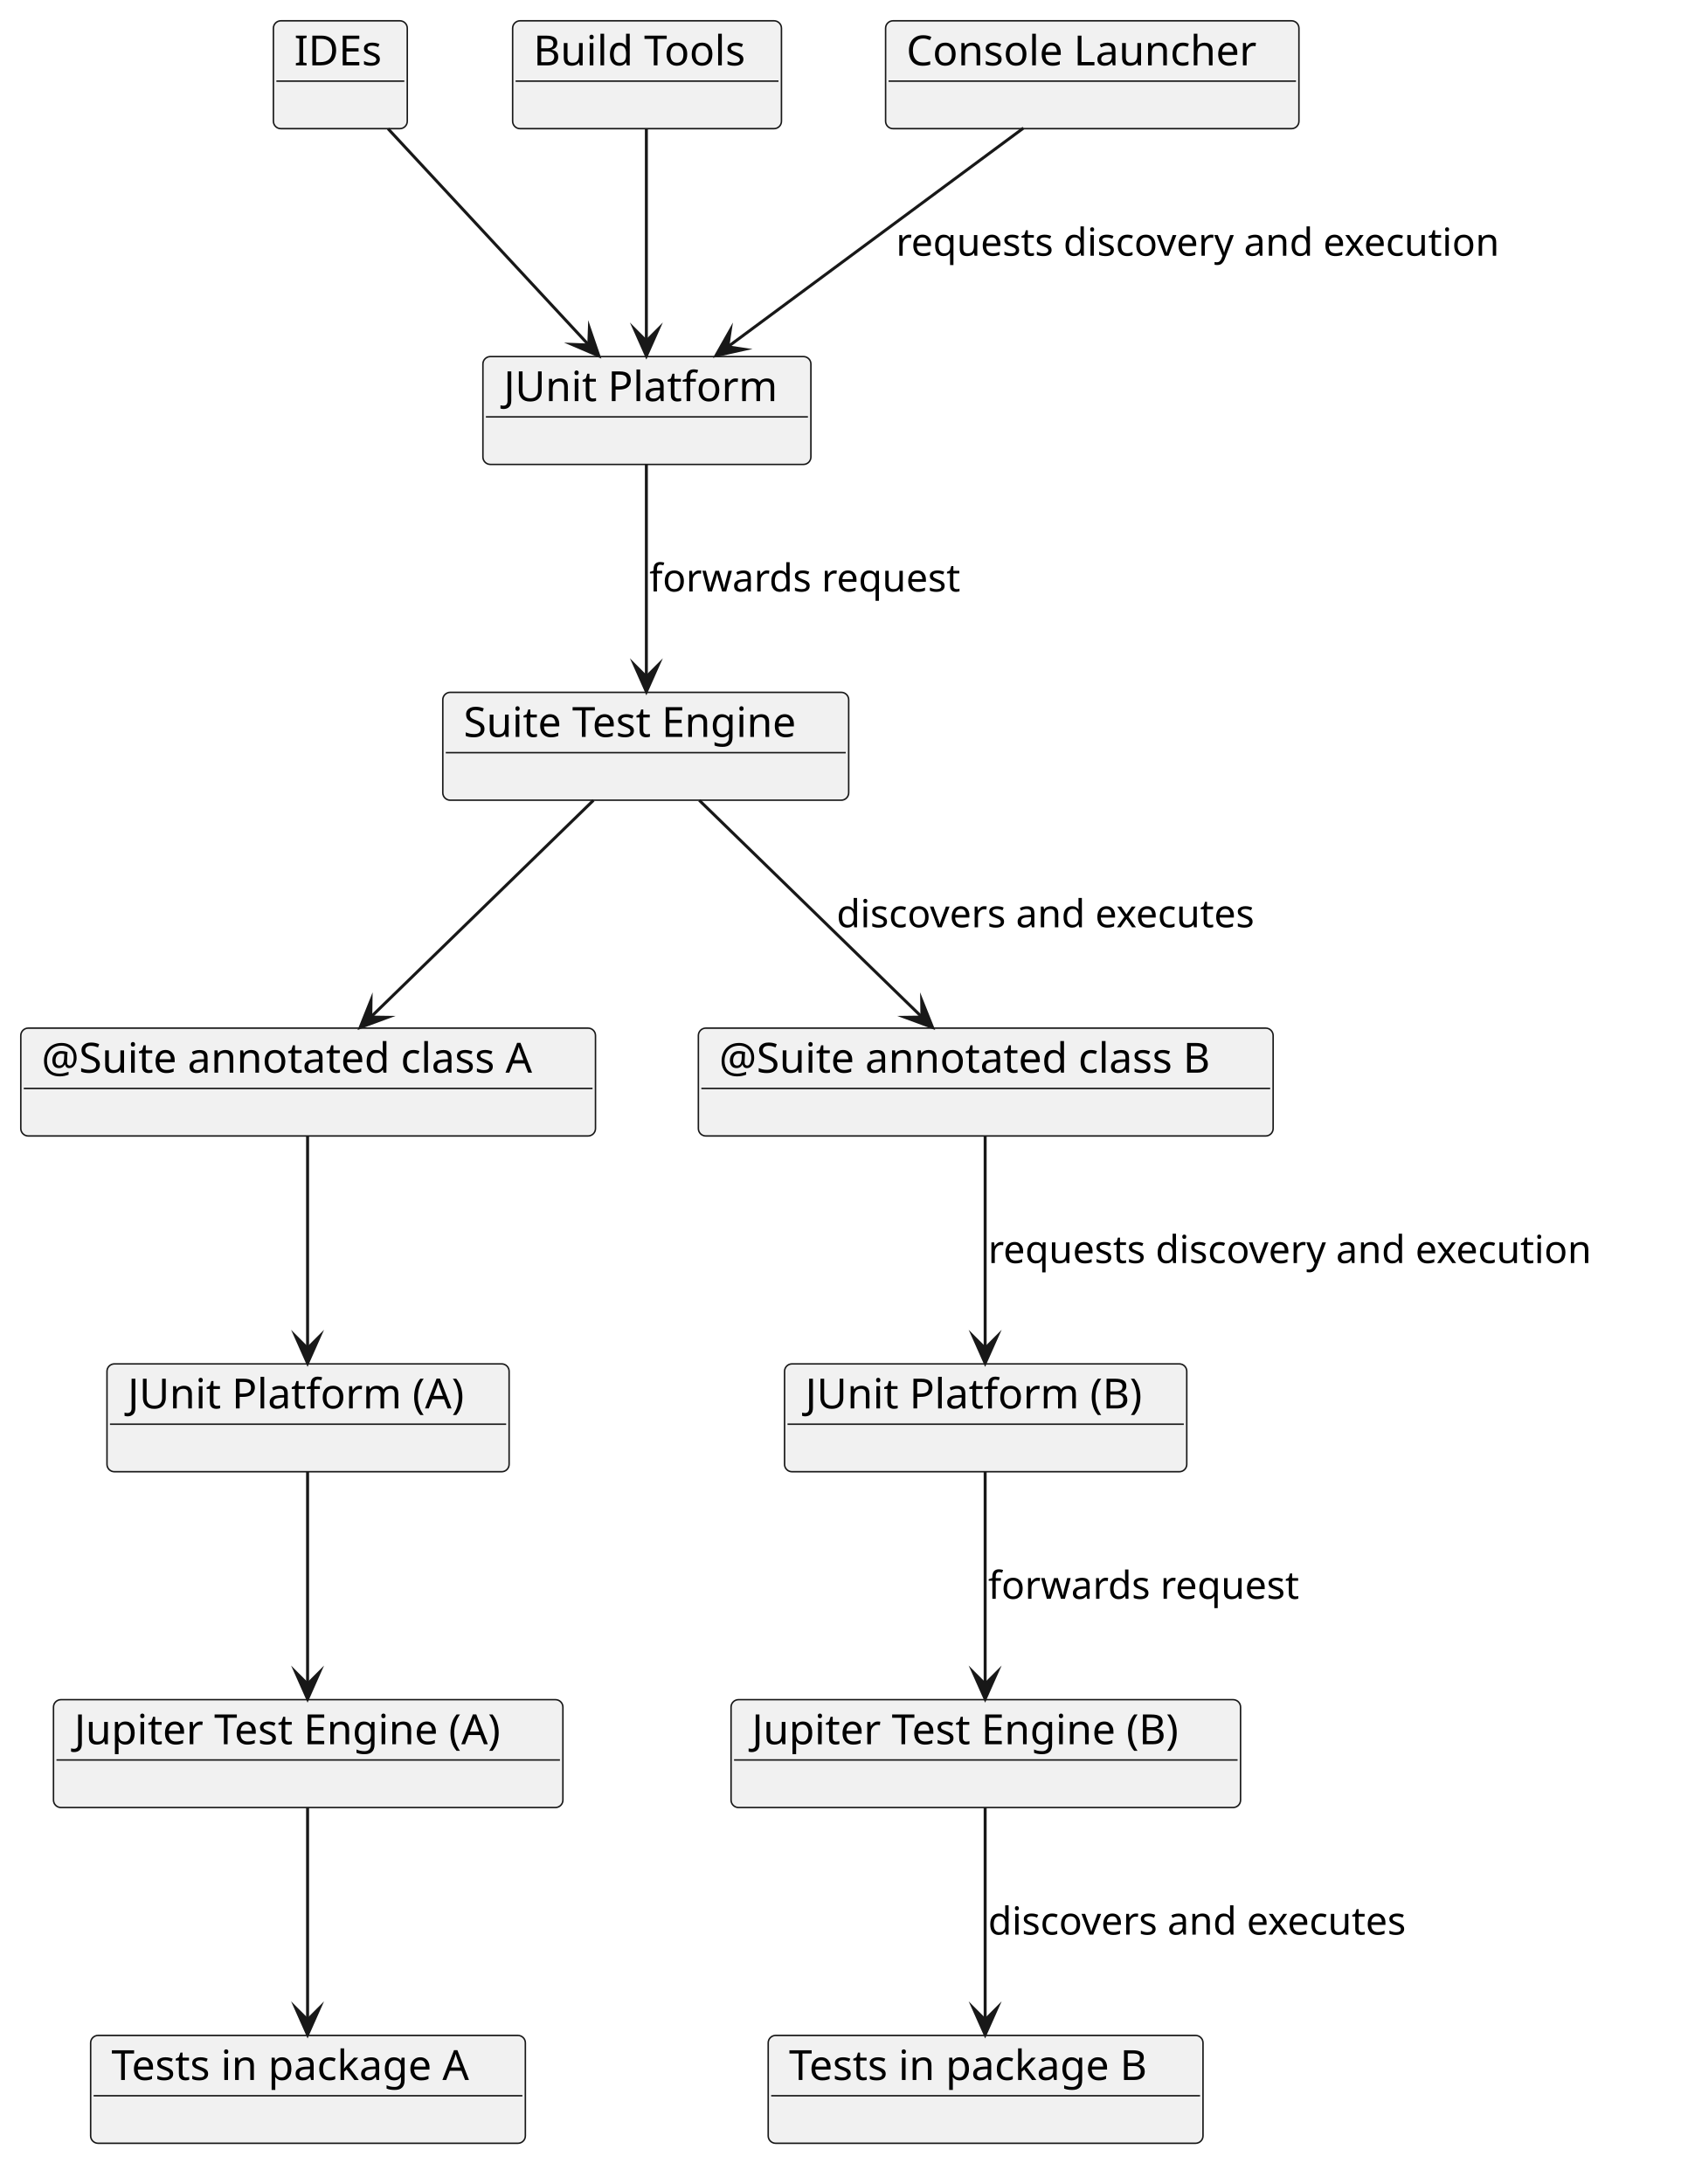
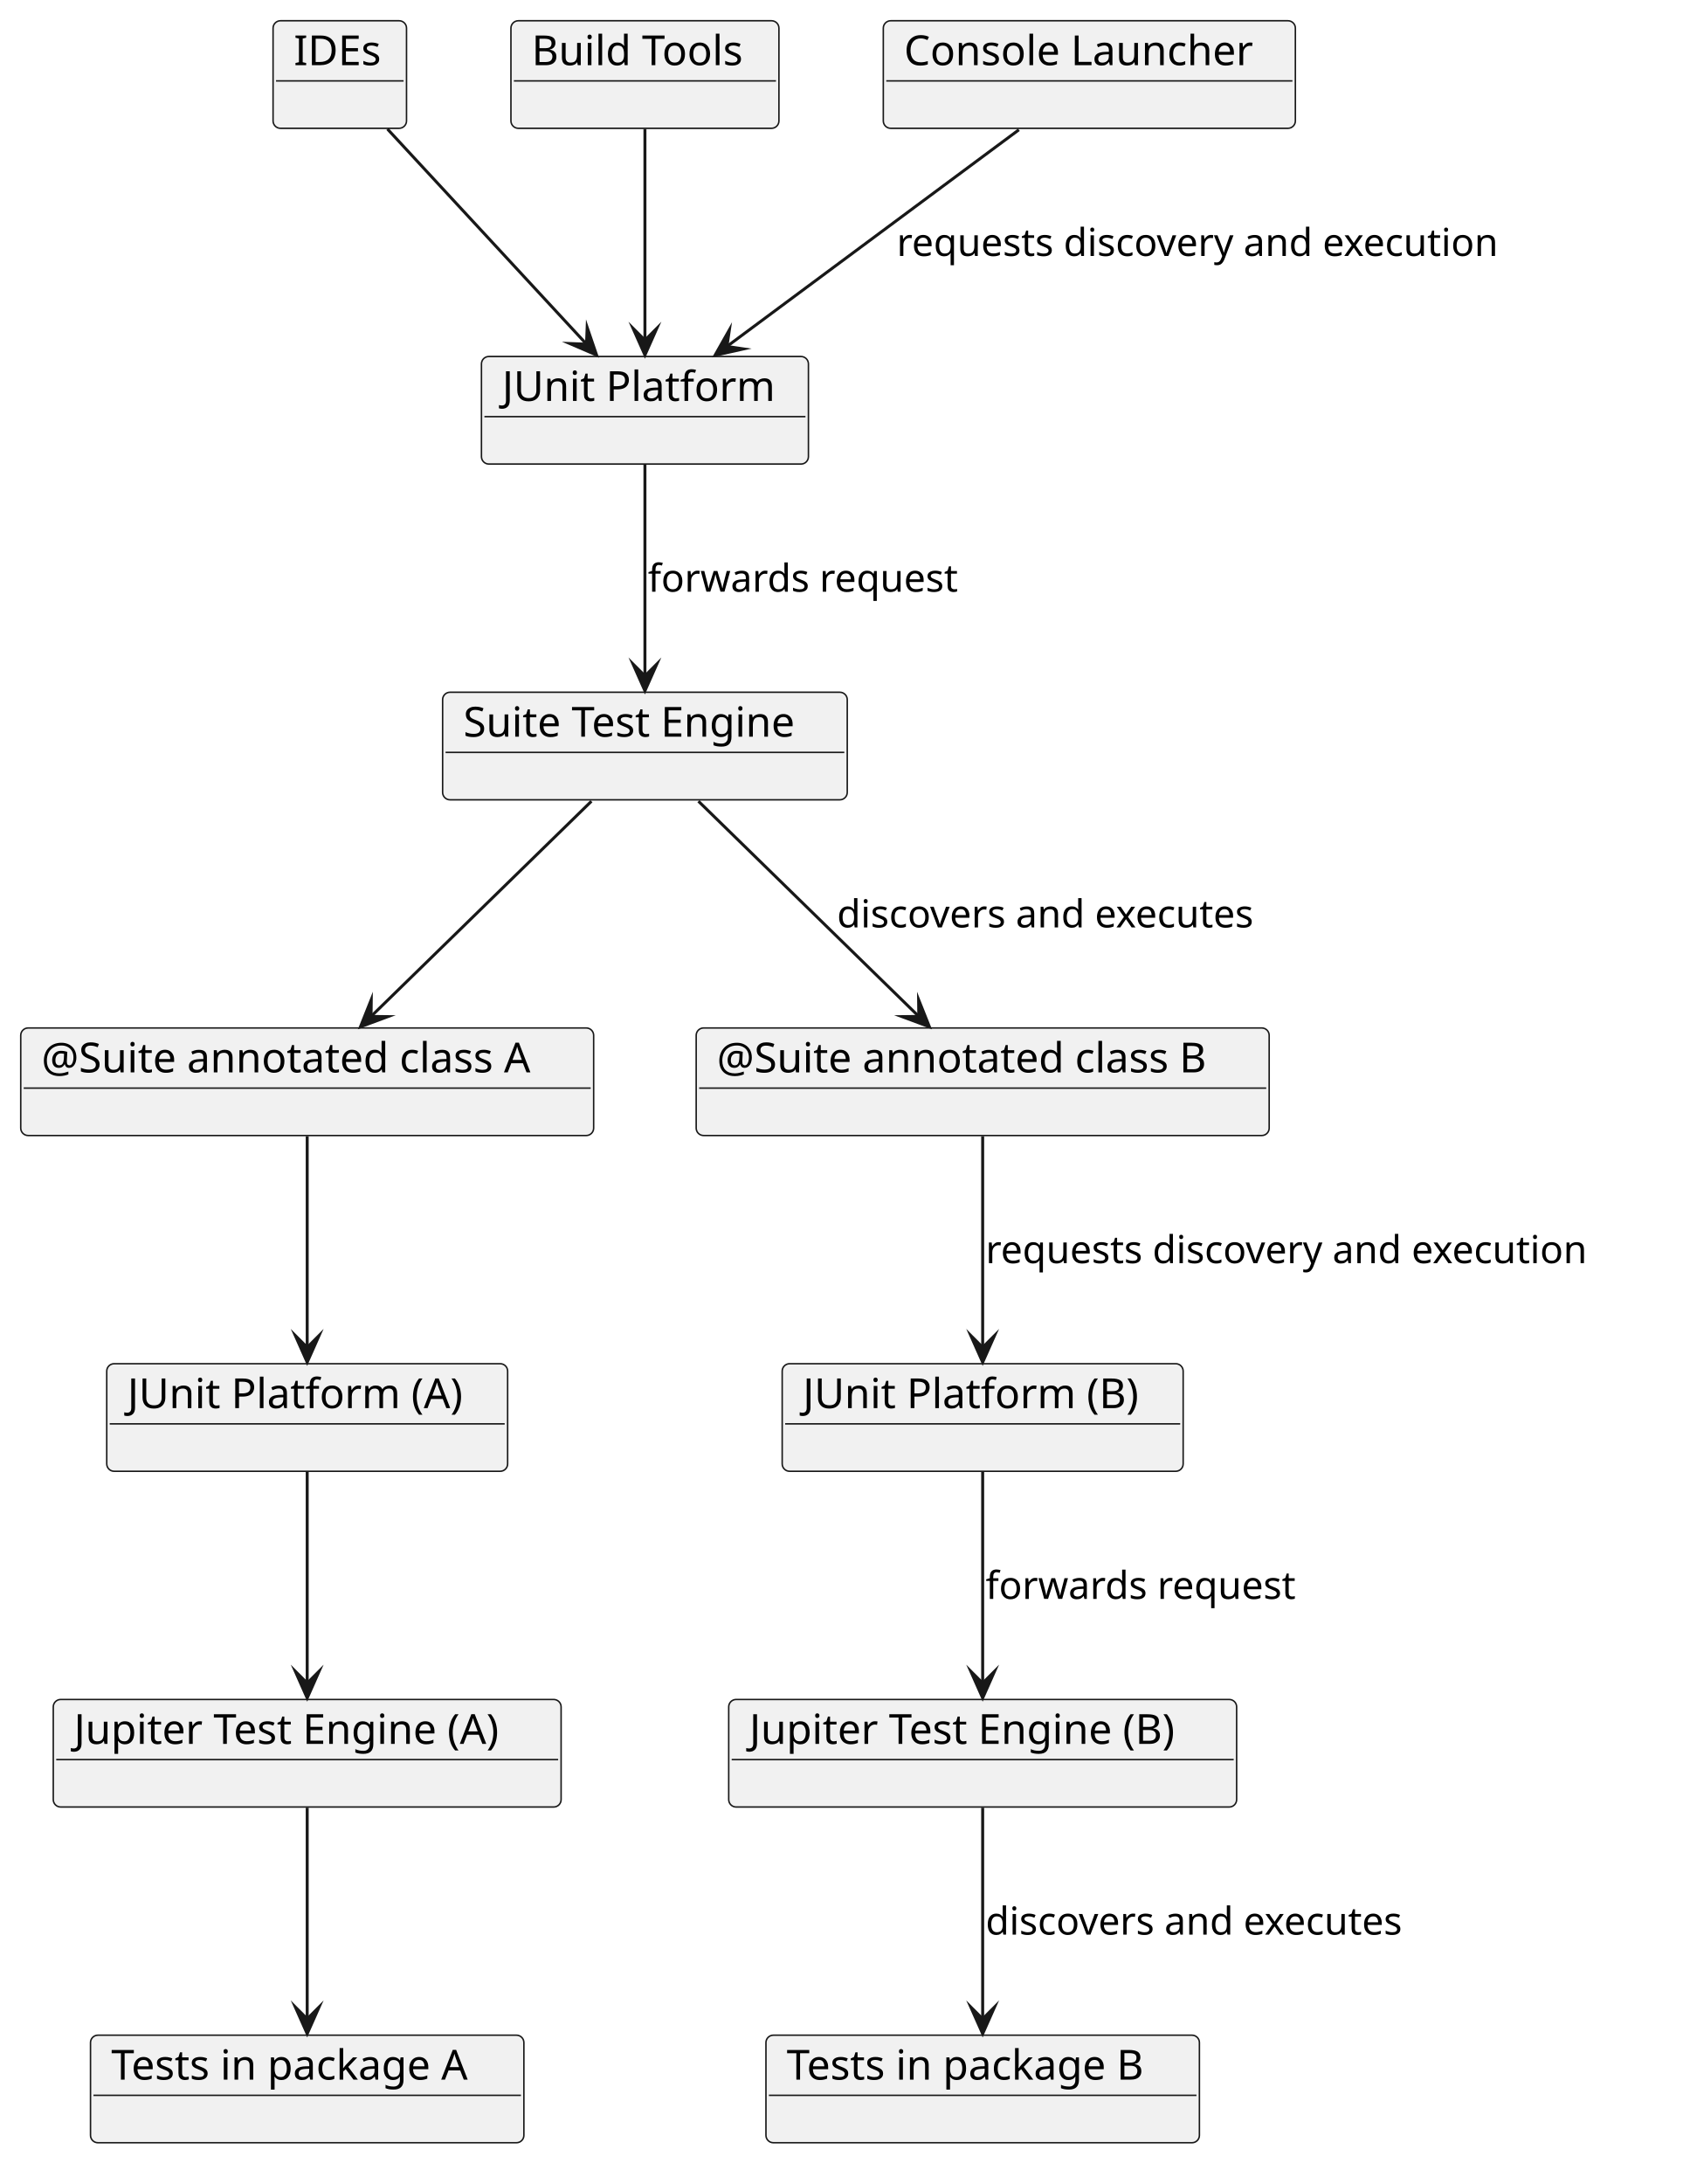
- <svg xmlns="http://www.w3.org/2000/svg" version="1.1" data-diagram-type="CLASS" style="width:568px;height:735px;background:#FFFFFF;" width="568px" height="735px" viewBox="0 0 568 735" zoomAndPan="magnify" preserveAspectRatio="none" contentStyleType="text/css">
+ <svg xmlns="http://www.w3.org/2000/svg" version="1.1" data-diagram-type="CLASS" style="width:568px;height:737px;background:#FFFFFF;" width="568px" height="737px" viewBox="0 0 568 737" zoomAndPan="magnify" preserveAspectRatio="none" contentStyleType="text/css">
  <defs />
  <g font-family="sans-serif" lengthAdjust="spacing">
    <g class="entity" data-qualified-name="IDEs" id="ent0001" data-source-line="1">
-       <rect x="92" y="7" width="45.049" height="36.297" fill="#F1F1F1" style="stroke:#181818;stroke-width:0.5;" rx="2.5" ry="2.5" />
-       <text x="99" y="21.995" fill="#000" font-size="14" textLength="31.049">IDEs</text>
-       <line x1="93" y1="27.297" x2="136.049" y2="27.297" style="stroke:#181818;stroke-width:0.5;" />
+       <rect x="92.17" y="7" width="45.049" height="36.297" fill="#F1F1F1" style="stroke:#181818;stroke-width:0.5;" rx="2.5" ry="2.5" />
+       <text x="99.17" y="21.995" fill="#000" font-size="14" textLength="31.049">IDEs</text>
+       <line x1="93.17" y1="27.297" x2="136.219" y2="27.297" style="stroke:#181818;stroke-width:0.5;" />
    </g>
    <g class="entity" data-qualified-name="Build Tools" id="ent0002" data-source-line="2">
-       <rect x="172.5" y="7" width="90.46" height="36.297" fill="#F1F1F1" style="stroke:#181818;stroke-width:0.5;" rx="2.5" ry="2.5" />
-       <text x="179.5" y="21.995" fill="#000" font-size="14" textLength="76.46">Build Tools</text>
-       <line x1="173.5" y1="27.297" x2="261.96" y2="27.297" style="stroke:#181818;stroke-width:0.5;" />
+       <rect x="172.46" y="7" width="90.46" height="36.297" fill="#F1F1F1" style="stroke:#181818;stroke-width:0.5;" rx="2.5" ry="2.5" />
+       <text x="179.46" y="21.995" fill="#000" font-size="14" textLength="76.46">Build Tools</text>
+       <line x1="173.46" y1="27.297" x2="261.92" y2="27.297" style="stroke:#181818;stroke-width:0.5;" />
    </g>
    <g class="entity" data-qualified-name="Console Launcher" id="ent0003" data-source-line="3">
-       <rect x="298" y="7" width="139.091" height="36.297" fill="#F1F1F1" style="stroke:#181818;stroke-width:0.5;" rx="2.5" ry="2.5" />
-       <text x="305" y="21.995" fill="#000" font-size="14" textLength="125.091">Console Launcher</text>
-       <line x1="299" y1="27.297" x2="436.091" y2="27.297" style="stroke:#181818;stroke-width:0.5;" />
+       <rect x="298.15" y="7" width="139.091" height="36.297" fill="#F1F1F1" style="stroke:#181818;stroke-width:0.5;" rx="2.5" ry="2.5" />
+       <text x="305.15" y="21.995" fill="#000" font-size="14" textLength="125.091">Console Launcher</text>
+       <line x1="299.15" y1="27.297" x2="436.241" y2="27.297" style="stroke:#181818;stroke-width:0.5;" />
    </g>
    <g class="entity" data-qualified-name="JUnit Platform" id="ent0004" data-source-line="5">
-       <rect x="162.5" y="120" width="110.366" height="36.297" fill="#F1F1F1" style="stroke:#181818;stroke-width:0.5;" rx="2.5" ry="2.5" />
-       <text x="169.5" y="134.995" fill="#000" font-size="14" textLength="96.366">JUnit Platform</text>
-       <line x1="163.5" y1="140.297" x2="271.866" y2="140.297" style="stroke:#181818;stroke-width:0.5;" />
+       <rect x="162.51" y="120.3" width="110.366" height="36.297" fill="#F1F1F1" style="stroke:#181818;stroke-width:0.5;" rx="2.5" ry="2.5" />
+       <text x="169.51" y="135.295" fill="#000" font-size="14" textLength="96.366">JUnit Platform</text>
+       <line x1="163.51" y1="140.597" x2="271.876" y2="140.597" style="stroke:#181818;stroke-width:0.5;" />
    </g>
    <g class="entity" data-qualified-name="Suite Test Engine" id="ent0005" data-source-line="6">
-       <rect x="149" y="233" width="136.582" height="36.297" fill="#F1F1F1" style="stroke:#181818;stroke-width:0.5;" rx="2.5" ry="2.5" />
-       <text x="156" y="247.995" fill="#000" font-size="14" textLength="122.582">Suite Test Engine</text>
-       <line x1="150" y1="253.297" x2="284.582" y2="253.297" style="stroke:#181818;stroke-width:0.5;" />
+       <rect x="149.4" y="233.6" width="136.582" height="36.297" fill="#F1F1F1" style="stroke:#181818;stroke-width:0.5;" rx="2.5" ry="2.5" />
+       <text x="156.4" y="248.595" fill="#000" font-size="14" textLength="122.582">Suite Test Engine</text>
+       <line x1="150.4" y1="253.897" x2="284.982" y2="253.897" style="stroke:#181818;stroke-width:0.5;" />
    </g>
    <g class="entity" data-qualified-name=".Suite annotated class A" id="ent0006" data-source-line="8">
-       <rect x="7" y="346" width="193.382" height="36.297" fill="#F1F1F1" style="stroke:#181818;stroke-width:0.5;" rx="2.5" ry="2.5" />
-       <text x="14" y="360.995" fill="#000" font-size="14" textLength="179.382">@Suite annotated class A</text>
-       <line x1="8" y1="366.297" x2="199.382" y2="366.297" style="stroke:#181818;stroke-width:0.5;" />
+       <rect x="7" y="346.89" width="193.382" height="36.297" fill="#F1F1F1" style="stroke:#181818;stroke-width:0.5;" rx="2.5" ry="2.5" />
+       <text x="14" y="361.885" fill="#000" font-size="14" textLength="179.382">@Suite annotated class A</text>
+       <line x1="8" y1="367.187" x2="199.382" y2="367.187" style="stroke:#181818;stroke-width:0.5;" />
    </g>
    <g class="entity" data-qualified-name=".Suite annotated class B" id="ent0007" data-source-line="9">
-       <rect x="235" y="346" width="193.409" height="36.297" fill="#F1F1F1" style="stroke:#181818;stroke-width:0.5;" rx="2.5" ry="2.5" />
-       <text x="242" y="360.995" fill="#000" font-size="14" textLength="179.409">@Suite annotated class B</text>
-       <line x1="236" y1="366.297" x2="427.409" y2="366.297" style="stroke:#181818;stroke-width:0.5;" />
+       <rect x="234.99" y="346.89" width="193.409" height="36.297" fill="#F1F1F1" style="stroke:#181818;stroke-width:0.5;" rx="2.5" ry="2.5" />
+       <text x="241.99" y="361.885" fill="#000" font-size="14" textLength="179.409">@Suite annotated class B</text>
+       <line x1="235.99" y1="367.187" x2="427.399" y2="367.187" style="stroke:#181818;stroke-width:0.5;" />
    </g>
    <g class="entity" data-qualified-name="JUnit Platform .A." id="ent0008" data-source-line="10">
-       <rect x="36" y="459" width="135.317" height="36.297" fill="#F1F1F1" style="stroke:#181818;stroke-width:0.5;" rx="2.5" ry="2.5" />
-       <text x="43" y="473.995" fill="#000" font-size="14" textLength="121.317">JUnit Platform (A)</text>
-       <line x1="37" y1="479.297" x2="170.317" y2="479.297" style="stroke:#181818;stroke-width:0.5;" />
+       <rect x="36.03" y="460.19" width="135.317" height="36.297" fill="#F1F1F1" style="stroke:#181818;stroke-width:0.5;" rx="2.5" ry="2.5" />
+       <text x="43.03" y="475.185" fill="#000" font-size="14" textLength="121.317">JUnit Platform (A)</text>
+       <line x1="37.03" y1="480.487" x2="170.347" y2="480.487" style="stroke:#181818;stroke-width:0.5;" />
    </g>
    <g class="entity" data-qualified-name="JUnit Platform .B." id="ent0009" data-source-line="11">
-       <rect x="264" y="459" width="135.345" height="36.297" fill="#F1F1F1" style="stroke:#181818;stroke-width:0.5;" rx="2.5" ry="2.5" />
-       <text x="271" y="473.995" fill="#000" font-size="14" textLength="121.345">JUnit Platform (B)</text>
-       <line x1="265" y1="479.297" x2="398.345" y2="479.297" style="stroke:#181818;stroke-width:0.5;" />
+       <rect x="264.02" y="460.19" width="135.345" height="36.297" fill="#F1F1F1" style="stroke:#181818;stroke-width:0.5;" rx="2.5" ry="2.5" />
+       <text x="271.02" y="475.185" fill="#000" font-size="14" textLength="121.345">JUnit Platform (B)</text>
+       <line x1="265.02" y1="480.487" x2="398.365" y2="480.487" style="stroke:#181818;stroke-width:0.5;" />
    </g>
    <g class="entity" data-qualified-name="Jupiter Test Engine .A." id="ent0010" data-source-line="12">
-       <rect x="18" y="572" width="171.418" height="36.297" fill="#F1F1F1" style="stroke:#181818;stroke-width:0.5;" rx="2.5" ry="2.5" />
-       <text x="25" y="586.995" fill="#000" font-size="14" textLength="157.418">Jupiter Test Engine (A)</text>
-       <line x1="19" y1="592.297" x2="188.418" y2="592.297" style="stroke:#181818;stroke-width:0.5;" />
+       <rect x="17.98" y="573.49" width="171.418" height="36.297" fill="#F1F1F1" style="stroke:#181818;stroke-width:0.5;" rx="2.5" ry="2.5" />
+       <text x="24.98" y="588.485" fill="#000" font-size="14" textLength="157.418">Jupiter Test Engine (A)</text>
+       <line x1="18.98" y1="593.787" x2="188.398" y2="593.787" style="stroke:#181818;stroke-width:0.5;" />
    </g>
    <g class="entity" data-qualified-name="Jupiter Test Engine .B." id="ent0011" data-source-line="13">
-       <rect x="246" y="572" width="171.445" height="36.297" fill="#F1F1F1" style="stroke:#181818;stroke-width:0.5;" rx="2.5" ry="2.5" />
-       <text x="253" y="586.995" fill="#000" font-size="14" textLength="157.445">Jupiter Test Engine (B)</text>
-       <line x1="247" y1="592.297" x2="416.445" y2="592.297" style="stroke:#181818;stroke-width:0.5;" />
+       <rect x="245.97" y="573.49" width="171.445" height="36.297" fill="#F1F1F1" style="stroke:#181818;stroke-width:0.5;" rx="2.5" ry="2.5" />
+       <text x="252.97" y="588.485" fill="#000" font-size="14" textLength="157.445">Jupiter Test Engine (B)</text>
+       <line x1="246.97" y1="593.787" x2="416.415" y2="593.787" style="stroke:#181818;stroke-width:0.5;" />
    </g>
    <g class="entity" data-qualified-name="Tests in package A" id="ent0012" data-source-line="14">
-       <rect x="30.5" y="685" width="146.282" height="36.297" fill="#F1F1F1" style="stroke:#181818;stroke-width:0.5;" rx="2.5" ry="2.5" />
-       <text x="37.5" y="699.995" fill="#000" font-size="14" textLength="132.282">Tests in package A</text>
-       <line x1="31.5" y1="705.297" x2="175.782" y2="705.297" style="stroke:#181818;stroke-width:0.5;" />
+       <rect x="30.55" y="686.78" width="146.282" height="36.297" fill="#F1F1F1" style="stroke:#181818;stroke-width:0.5;" rx="2.5" ry="2.5" />
+       <text x="37.55" y="701.775" fill="#000" font-size="14" textLength="132.282">Tests in package A</text>
+       <line x1="31.55" y1="707.077" x2="175.832" y2="707.077" style="stroke:#181818;stroke-width:0.5;" />
    </g>
    <g class="entity" data-qualified-name="Tests in package B" id="ent0013" data-source-line="15">
-       <rect x="258.5" y="685" width="146.31" height="36.297" fill="#F1F1F1" style="stroke:#181818;stroke-width:0.5;" rx="2.5" ry="2.5" />
-       <text x="265.5" y="699.995" fill="#000" font-size="14" textLength="132.31">Tests in package B</text>
-       <line x1="259.5" y1="705.297" x2="403.81" y2="705.297" style="stroke:#181818;stroke-width:0.5;" />
+       <rect x="258.54" y="686.78" width="146.31" height="36.297" fill="#F1F1F1" style="stroke:#181818;stroke-width:0.5;" rx="2.5" ry="2.5" />
+       <text x="265.54" y="701.775" fill="#000" font-size="14" textLength="132.31">Tests in package B</text>
+       <line x1="259.54" y1="707.077" x2="403.85" y2="707.077" style="stroke:#181818;stroke-width:0.5;" />
    </g>
    <g class="link" data-entity-1="ent0001" data-entity-2="ent0004" id="lnk14" data-source-line="17" data-link-type="dependency">
-       <path d="M130.59,43.34 C149.94,64.2 178.819,95.315 198.119,116.115" style="stroke:#181818;stroke-width:1;" fill="none" id="IDEs-to-JUnit Platform" codeLine="17" />
-       <polygon points="201.52,119.78,198.331,110.462,198.119,116.115,192.466,115.903,201.52,119.78" fill="#181818" style="stroke:#181818;stroke-width:1;stroke-linejoin:miter;stroke-miterlimit:10;" />
+       <path d="M130.78,43.54 C150.02,64.33 178.633,95.251 197.973,116.141" style="stroke:#181818;stroke-width:1;" fill="none" id="IDEs-to-JUnit Platform" codeLine="17" />
+       <polygon points="201.37,119.81,198.191,110.488,197.973,116.141,192.321,115.923,201.37,119.81" fill="#181818" style="stroke:#181818;stroke-width:1;stroke-linejoin:miter;stroke-miterlimit:10;" />
    </g>
    <g class="link" data-entity-1="ent0002" data-entity-2="ent0004" id="lnk15" data-source-line="18" data-link-type="dependency">
-       <path d="M217.5,43.34 C217.5,64.2 217.5,93.98 217.5,114.78" style="stroke:#181818;stroke-width:1;" fill="none" id="Build Tools-to-JUnit Platform" codeLine="18" />
-       <polygon points="217.5,119.78,221.5,110.78,217.5,114.78,213.5,110.78,217.5,119.78" fill="#181818" style="stroke:#181818;stroke-width:1;stroke-linejoin:miter;stroke-miterlimit:10;" />
+       <path d="M217.69,43.54 C217.69,64.33 217.69,93.92 217.69,114.81" style="stroke:#181818;stroke-width:1;" fill="none" id="Build Tools-to-JUnit Platform" codeLine="18" />
+       <polygon points="217.69,119.81,221.69,110.81,217.69,114.81,213.69,110.81,217.69,119.81" fill="#181818" style="stroke:#181818;stroke-width:1;stroke-linejoin:miter;stroke-miterlimit:10;" />
    </g>
    <g class="link" data-entity-1="ent0003" data-entity-2="ent0004" id="lnk16" data-source-line="19" data-link-type="dependency">
-       <path d="M344.39,43.1 C316.29,63.9 273.129,95.836 244.899,116.726" style="stroke:#181818;stroke-width:1;" fill="none" id="Console Launcher-to-JUnit Platform" codeLine="19" />
-       <polygon points="240.88,119.7,250.494,117.562,244.899,116.726,245.735,111.131,240.88,119.7" fill="#181818" style="stroke:#181818;stroke-width:1;stroke-linejoin:miter;stroke-miterlimit:10;" />
-       <text x="301.5" y="86.067" fill="#000" font-size="13" textLength="219.775">requests discovery and execution</text>
+       <path d="M343.92,43.79 C315.84,64.63 273.406,96.111 245.366,116.911" style="stroke:#181818;stroke-width:1;" fill="none" id="Console Launcher-to-JUnit Platform" codeLine="19" />
+       <polygon points="241.35,119.89,250.961,117.741,245.366,116.911,246.195,111.315,241.35,119.89" fill="#181818" style="stroke:#181818;stroke-width:1;stroke-linejoin:miter;stroke-miterlimit:10;" />
+       <text x="302.67" y="86.367" fill="#000" font-size="13" textLength="219.775">requests discovery and execution</text>
    </g>
    <g class="link" data-entity-1="ent0004" data-entity-2="ent0005" id="lnk17" data-source-line="20" data-link-type="dependency">
-       <path d="M217.5,156.34 C217.5,177.2 217.5,206.98 217.5,227.78" style="stroke:#181818;stroke-width:1;" fill="none" id="JUnit Platform-to-Suite Test Engine" codeLine="20" />
-       <polygon points="217.5,232.78,221.5,223.78,217.5,227.78,213.5,223.78,217.5,232.78" fill="#181818" style="stroke:#181818;stroke-width:1;stroke-linejoin:miter;stroke-miterlimit:10;" />
-       <text x="218.5" y="199.067" fill="#000" font-size="13" textLength="110.678">forwards request</text>
+       <path d="M217.69,156.84 C217.69,177.62 217.69,207.21 217.69,228.11" style="stroke:#181818;stroke-width:1;" fill="none" id="JUnit Platform-to-Suite Test Engine" codeLine="20" />
+       <polygon points="217.69,233.11,221.69,224.11,217.69,228.11,213.69,224.11,217.69,233.11" fill="#181818" style="stroke:#181818;stroke-width:1;stroke-linejoin:miter;stroke-miterlimit:10;" />
+       <text x="218.69" y="199.667" fill="#000" font-size="13" textLength="110.678">forwards request</text>
    </g>
    <g class="link" data-entity-1="ent0005" data-entity-2="ent0006" id="lnk18" data-source-line="22" data-link-type="dependency">
-       <path d="M199.69,269.34 C178.27,290.2 146.132,321.492 124.772,342.292" style="stroke:#181818;stroke-width:1;" fill="none" id="Suite Test Engine-to-@Suite annotated class A" codeLine="22" />
-       <polygon points="121.19,345.78,130.429,342.367,124.772,342.292,124.847,336.635,121.19,345.78" fill="#181818" style="stroke:#181818;stroke-width:1;stroke-linejoin:miter;stroke-miterlimit:10;" />
+       <path d="M199.63,270.38 C178.28,291.22 146.557,322.187 125.247,342.997" style="stroke:#181818;stroke-width:1;" fill="none" id="Suite Test Engine-to-@Suite annotated class A" codeLine="22" />
+       <polygon points="121.67,346.49,130.904,343.064,125.247,342.997,125.314,337.34,121.67,346.49" fill="#181818" style="stroke:#181818;stroke-width:1;stroke-linejoin:miter;stroke-miterlimit:10;" />
    </g>
    <g class="link" data-entity-1="ent0006" data-entity-2="ent0008" id="lnk19" data-source-line="23" data-link-type="dependency">
-       <path d="M103.5,382.34 C103.5,403.2 103.5,432.98 103.5,453.78" style="stroke:#181818;stroke-width:1;" fill="none" id="@Suite annotated class A-to-JUnit Platform (A)" codeLine="23" />
-       <polygon points="103.5,458.78,107.5,449.78,103.5,453.78,99.5,449.78,103.5,458.78" fill="#181818" style="stroke:#181818;stroke-width:1;stroke-linejoin:miter;stroke-miterlimit:10;" />
+       <path d="M103.69,383.43 C103.69,404.22 103.69,433.81 103.69,454.7" style="stroke:#181818;stroke-width:1;" fill="none" id="@Suite annotated class A-to-JUnit Platform (A)" codeLine="23" />
+       <polygon points="103.69,459.7,107.69,450.7,103.69,454.7,99.69,450.7,103.69,459.7" fill="#181818" style="stroke:#181818;stroke-width:1;stroke-linejoin:miter;stroke-miterlimit:10;" />
    </g>
    <g class="link" data-entity-1="ent0008" data-entity-2="ent0010" id="lnk20" data-source-line="24" data-link-type="dependency">
-       <path d="M103.5,495.34 C103.5,516.2 103.5,545.98 103.5,566.78" style="stroke:#181818;stroke-width:1;" fill="none" id="JUnit Platform (A)-to-Jupiter Test Engine (A)" codeLine="24" />
-       <polygon points="103.5,571.78,107.5,562.78,103.5,566.78,99.5,562.78,103.5,571.78" fill="#181818" style="stroke:#181818;stroke-width:1;stroke-linejoin:miter;stroke-miterlimit:10;" />
+       <path d="M103.69,496.73 C103.69,517.51 103.69,547.1 103.69,568" style="stroke:#181818;stroke-width:1;" fill="none" id="JUnit Platform (A)-to-Jupiter Test Engine (A)" codeLine="24" />
+       <polygon points="103.69,573,107.69,564,103.69,568,99.69,564,103.69,573" fill="#181818" style="stroke:#181818;stroke-width:1;stroke-linejoin:miter;stroke-miterlimit:10;" />
    </g>
    <g class="link" data-entity-1="ent0010" data-entity-2="ent0012" id="lnk21" data-source-line="25" data-link-type="dependency">
-       <path d="M103.5,608.34 C103.5,629.2 103.5,658.98 103.5,679.78" style="stroke:#181818;stroke-width:1;" fill="none" id="Jupiter Test Engine (A)-to-Tests in package A" codeLine="25" />
-       <polygon points="103.5,684.78,107.5,675.78,103.5,679.78,99.5,675.78,103.5,684.78" fill="#181818" style="stroke:#181818;stroke-width:1;stroke-linejoin:miter;stroke-miterlimit:10;" />
+       <path d="M103.69,610.02 C103.69,630.81 103.69,660.4 103.69,681.3" style="stroke:#181818;stroke-width:1;" fill="none" id="Jupiter Test Engine (A)-to-Tests in package A" codeLine="25" />
+       <polygon points="103.69,686.3,107.69,677.3,103.69,681.3,99.69,677.3,103.69,686.3" fill="#181818" style="stroke:#181818;stroke-width:1;stroke-linejoin:miter;stroke-miterlimit:10;" />
    </g>
    <g class="link" data-entity-1="ent0005" data-entity-2="ent0007" id="lnk22" data-source-line="27" data-link-type="dependency">
-       <path d="M235.31,269.34 C256.73,290.2 288.868,321.492 310.228,342.292" style="stroke:#181818;stroke-width:1;" fill="none" id="Suite Test Engine-to-@Suite annotated class B" codeLine="27" />
-       <polygon points="313.81,345.78,310.153,336.635,310.228,342.292,304.571,342.367,313.81,345.78" fill="#181818" style="stroke:#181818;stroke-width:1;stroke-linejoin:miter;stroke-miterlimit:10;" />
-       <text x="281.5" y="312.067" fill="#000" font-size="13" textLength="153.213">discovers and executes</text>
+       <path d="M235.75,270.38 C257.1,291.22 288.823,322.187 310.133,342.997" style="stroke:#181818;stroke-width:1;" fill="none" id="Suite Test Engine-to-@Suite annotated class B" codeLine="27" />
+       <polygon points="313.71,346.49,310.066,337.34,310.133,342.997,304.476,343.064,313.71,346.49" fill="#181818" style="stroke:#181818;stroke-width:1;stroke-linejoin:miter;stroke-miterlimit:10;" />
+       <text x="282.52" y="312.957" fill="#000" font-size="13" textLength="153.213">discovers and executes</text>
    </g>
    <g class="link" data-entity-1="ent0007" data-entity-2="ent0009" id="lnk23" data-source-line="28" data-link-type="dependency">
-       <path d="M331.5,382.34 C331.5,403.2 331.5,432.98 331.5,453.78" style="stroke:#181818;stroke-width:1;" fill="none" id="@Suite annotated class B-to-JUnit Platform (B)" codeLine="28" />
-       <polygon points="331.5,458.78,335.5,449.78,331.5,453.78,327.5,449.78,331.5,458.78" fill="#181818" style="stroke:#181818;stroke-width:1;stroke-linejoin:miter;stroke-miterlimit:10;" />
-       <text x="332.5" y="425.067" fill="#000" font-size="13" textLength="219.775">requests discovery and execution</text>
+       <path d="M331.69,383.43 C331.69,404.22 331.69,433.81 331.69,454.7" style="stroke:#181818;stroke-width:1;" fill="none" id="@Suite annotated class B-to-JUnit Platform (B)" codeLine="28" />
+       <polygon points="331.69,459.7,335.69,450.7,331.69,454.7,327.69,450.7,331.69,459.7" fill="#181818" style="stroke:#181818;stroke-width:1;stroke-linejoin:miter;stroke-miterlimit:10;" />
+       <text x="332.69" y="426.257" fill="#000" font-size="13" textLength="219.775">requests discovery and execution</text>
    </g>
    <g class="link" data-entity-1="ent0009" data-entity-2="ent0011" id="lnk24" data-source-line="29" data-link-type="dependency">
-       <path d="M331.5,495.34 C331.5,516.2 331.5,545.98 331.5,566.78" style="stroke:#181818;stroke-width:1;" fill="none" id="JUnit Platform (B)-to-Jupiter Test Engine (B)" codeLine="29" />
-       <polygon points="331.5,571.78,335.5,562.78,331.5,566.78,327.5,562.78,331.5,571.78" fill="#181818" style="stroke:#181818;stroke-width:1;stroke-linejoin:miter;stroke-miterlimit:10;" />
-       <text x="332.5" y="538.067" fill="#000" font-size="13" textLength="110.678">forwards request</text>
+       <path d="M331.69,496.73 C331.69,517.51 331.69,547.1 331.69,568" style="stroke:#181818;stroke-width:1;" fill="none" id="JUnit Platform (B)-to-Jupiter Test Engine (B)" codeLine="29" />
+       <polygon points="331.69,573,335.69,564,331.69,568,327.69,564,331.69,573" fill="#181818" style="stroke:#181818;stroke-width:1;stroke-linejoin:miter;stroke-miterlimit:10;" />
+       <text x="332.69" y="539.557" fill="#000" font-size="13" textLength="110.678">forwards request</text>
    </g>
    <g class="link" data-entity-1="ent0011" data-entity-2="ent0013" id="lnk25" data-source-line="30" data-link-type="dependency">
-       <path d="M331.5,608.34 C331.5,629.2 331.5,658.98 331.5,679.78" style="stroke:#181818;stroke-width:1;" fill="none" id="Jupiter Test Engine (B)-to-Tests in package B" codeLine="30" />
-       <polygon points="331.5,684.78,335.5,675.78,331.5,679.78,327.5,675.78,331.5,684.78" fill="#181818" style="stroke:#181818;stroke-width:1;stroke-linejoin:miter;stroke-miterlimit:10;" />
-       <text x="332.5" y="651.067" fill="#000" font-size="13" textLength="153.213">discovers and executes</text>
+       <path d="M331.69,610.02 C331.69,630.81 331.69,660.4 331.69,681.3" style="stroke:#181818;stroke-width:1;" fill="none" id="Jupiter Test Engine (B)-to-Tests in package B" codeLine="30" />
+       <polygon points="331.69,686.3,335.69,677.3,331.69,681.3,327.69,677.3,331.69,686.3" fill="#181818" style="stroke:#181818;stroke-width:1;stroke-linejoin:miter;stroke-miterlimit:10;" />
+       <text x="332.69" y="652.847" fill="#000" font-size="13" textLength="153.213">discovers and executes</text>
    </g>
  </g>
</svg>
